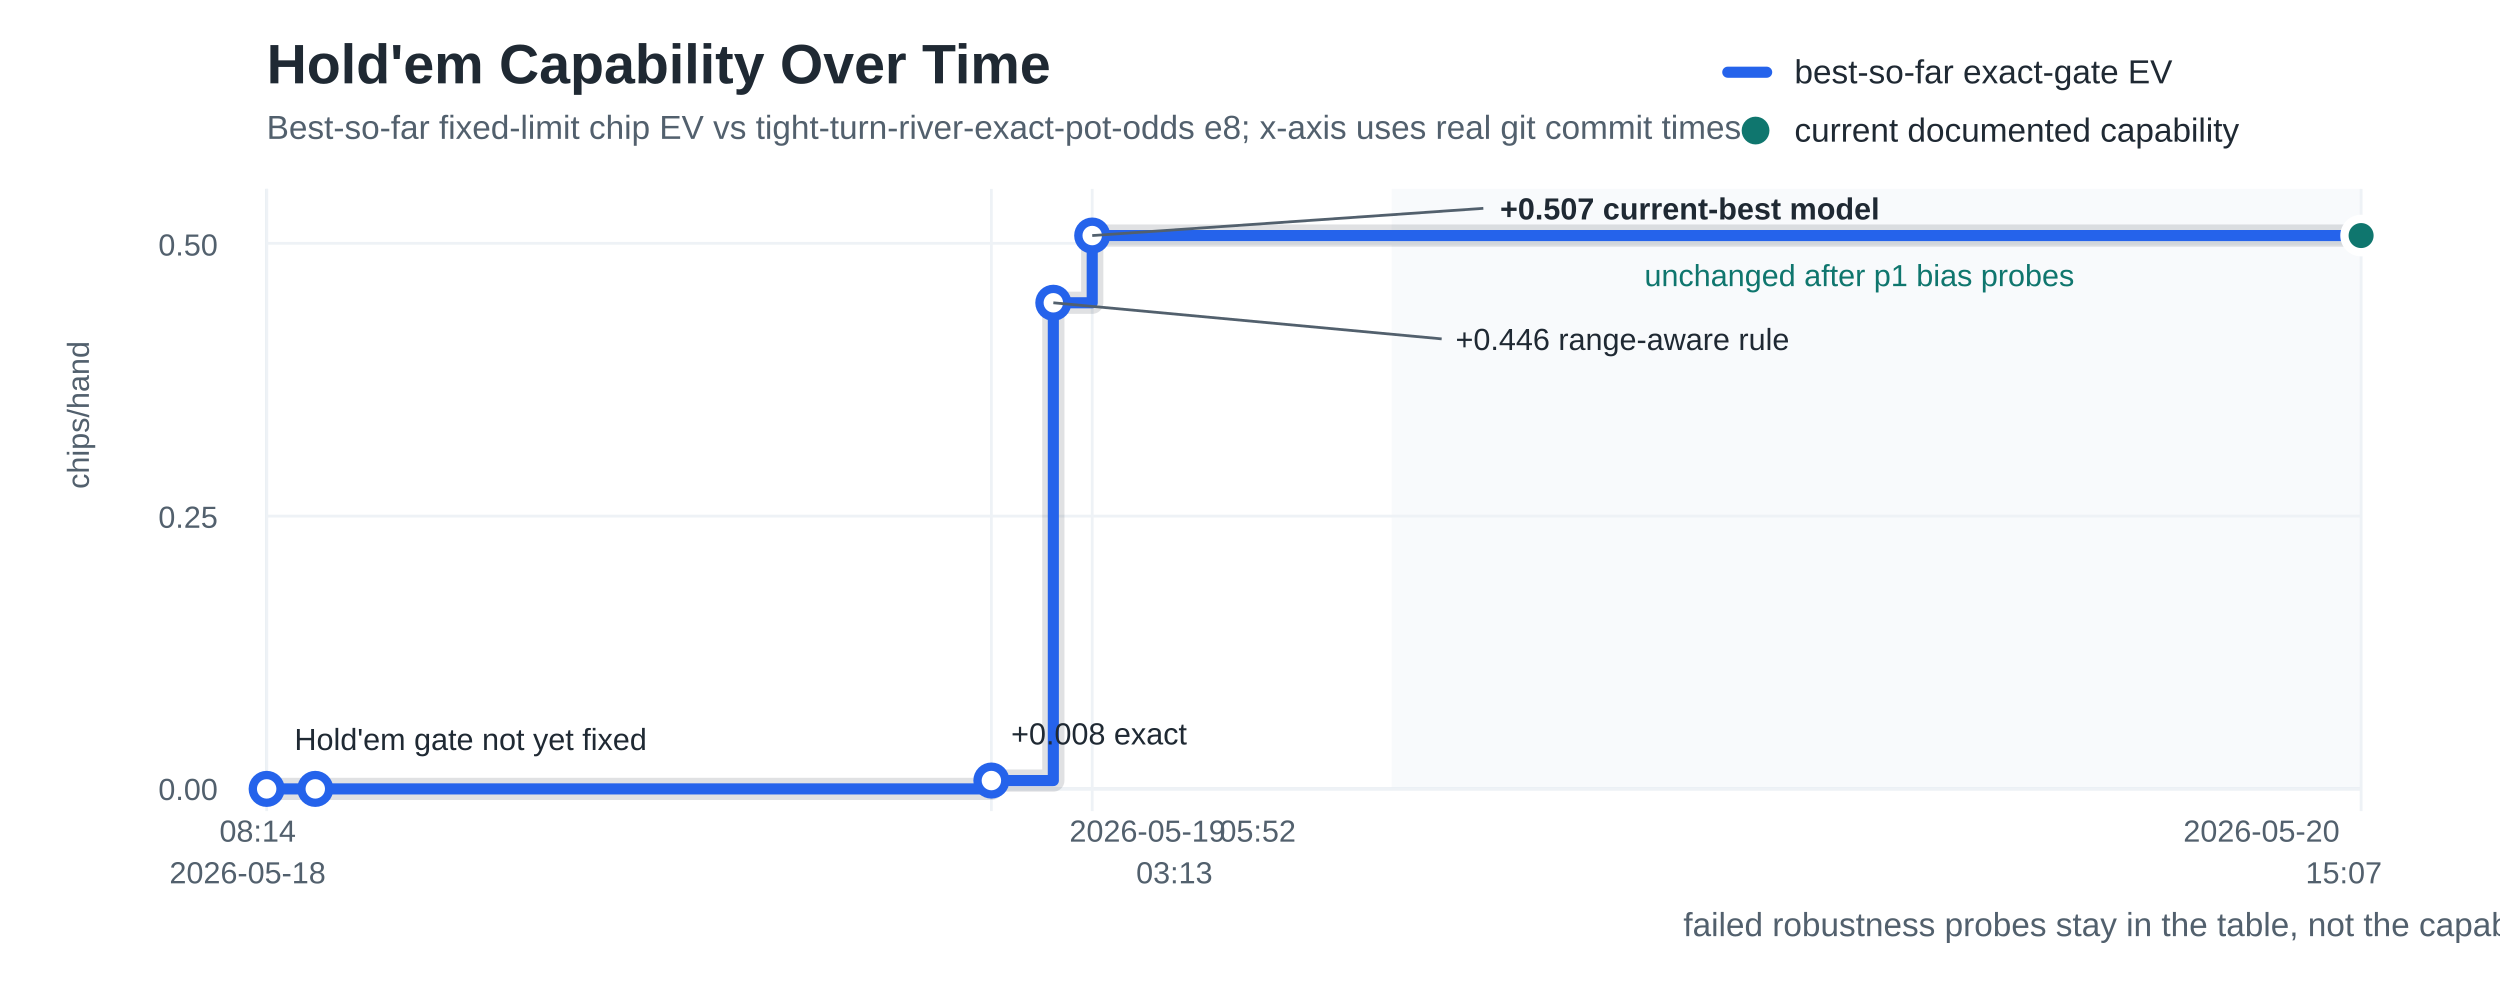
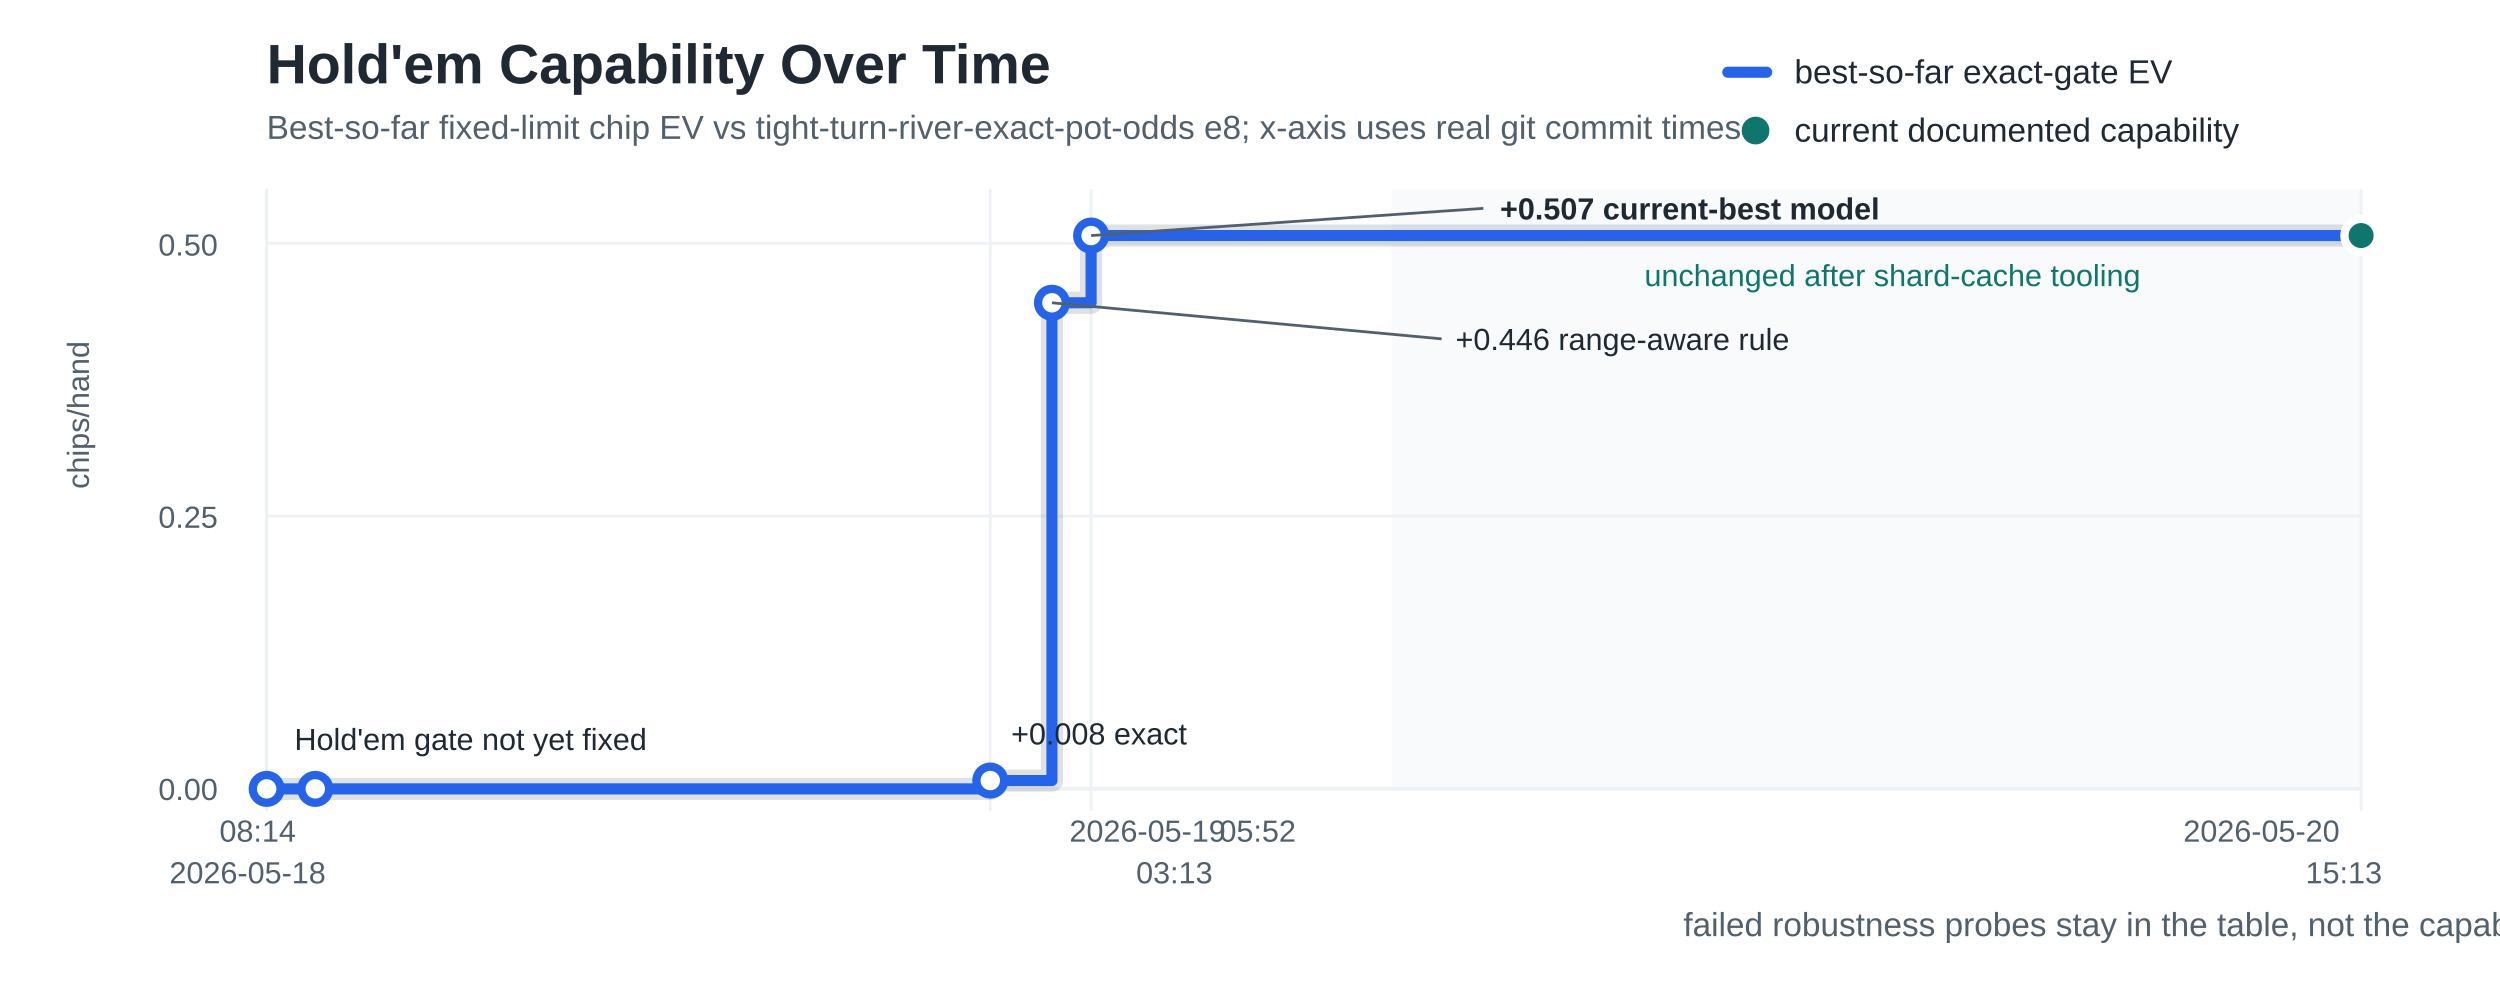
<svg xmlns="http://www.w3.org/2000/svg" width="900" height="360" viewBox="0 0 900 360" role="img" aria-labelledby="title desc">
  <rect width="900" height="360" fill="#ffffff" />
  <rect x="501" y="68" width="349" height="216" fill="#f8fafc" />
  <text x="96" y="30" font-family="Arial, Helvetica, sans-serif" font-size="20" font-weight="700" fill="#1f2933">Hold'em Capability Over Time</text>
  <text x="96" y="50" font-family="Arial, Helvetica, sans-serif" font-size="12" fill="#52606d">Best-so-far fixed-limit chip EV vs tight-turn-river-exact-pot-odds e8; x-axis uses real git commit times</text>
  <g stroke="#d9e2ec" stroke-width="1">
    <line x1="96" y1="284" x2="850" y2="284" />
    <line x1="96" y1="68" x2="96" y2="284" />
  </g>
  <g font-family="Arial, Helvetica, sans-serif" font-size="11" fill="#52606d">
    <line x1="96" y1="284.0" x2="850" y2="284.0" stroke="#eef2f6" stroke-width="1" />
    <text x="57" y="288">0.00</text>
    <line x1="96" y1="185.8" x2="850" y2="185.8" stroke="#eef2f6" stroke-width="1" />
    <text x="57" y="190">0.25</text>
    <line x1="96" y1="87.6" x2="850" y2="87.6" stroke="#eef2f6" stroke-width="1" />
    <text x="57" y="92">0.50</text>
    <text x="32" y="176" transform="rotate(-90 32 176)">chips/hand</text>
  </g>
  <g stroke="#eef2f6" stroke-width="1">
    <line x1="96.0" y1="68" x2="96.0" y2="292" />
-     <line x1="356.9" y1="68" x2="356.9" y2="292" />
-     <line x1="393.2" y1="68" x2="393.2" y2="292" />
+     <line x1="356.5" y1="68" x2="356.5" y2="292" />
+     <line x1="392.8" y1="68" x2="392.8" y2="292" />
    <line x1="850.0" y1="68" x2="850.0" y2="292" />
  </g>
-   <path d="M 96.0 284.0 L 113.5 284.0 L 113.5 284.0 L 356.9 284.0 L 356.9 281.0 L 379.2 281.0 L 379.2 109.0 L 393.2 109.0 L 393.2 84.8 L 850.0 84.8 L 850.0 84.8" fill="none" stroke="#1f2933" stroke-opacity="0.14" stroke-width="8" stroke-linecap="round" stroke-linejoin="round" />
-   <path d="M 96.0 284.0 L 113.5 284.0 L 113.5 284.0 L 356.9 284.0 L 356.9 281.0 L 379.2 281.0 L 379.2 109.0 L 393.2 109.0 L 393.2 84.8 L 850.0 84.8 L 850.0 84.8" fill="none" stroke="#2563eb" stroke-width="4" stroke-linecap="round" stroke-linejoin="round" />
+   <path d="M 96.0 284.0 L 113.5 284.0 L 113.5 284.0 L 356.5 284.0 L 356.5 281.0 L 378.7 281.0 L 378.7 109.0 L 392.8 109.0 L 392.8 84.8 L 850.0 84.8 L 850.0 84.8" fill="none" stroke="#1f2933" stroke-opacity="0.14" stroke-width="8" stroke-linecap="round" stroke-linejoin="round" />
+   <path d="M 96.0 284.0 L 113.5 284.0 L 113.5 284.0 L 356.5 284.0 L 356.5 281.0 L 378.7 281.0 L 378.7 109.0 L 392.8 109.0 L 392.8 84.8 L 850.0 84.8 L 850.0 84.8" fill="none" stroke="#2563eb" stroke-width="4" stroke-linecap="round" stroke-linejoin="round" />
  <g fill="#ffffff" stroke="#2563eb" stroke-width="3">
    <circle cx="96.0" cy="284.0" r="5" />
    <circle cx="113.5" cy="284.0" r="5" />
-     <circle cx="356.9" cy="281.0" r="5" />
-     <circle cx="379.2" cy="109.0" r="5" />
-     <circle cx="393.2" cy="84.8" r="5" />
+     <circle cx="356.5" cy="281.0" r="5" />
+     <circle cx="378.7" cy="109.0" r="5" />
+     <circle cx="392.8" cy="84.8" r="5" />
  </g>
  <circle cx="850.0" cy="84.8" r="6" fill="#0f766e" stroke="#ffffff" stroke-width="3" />
  <g font-family="Arial, Helvetica, sans-serif" font-size="11" fill="#1f2933">
    <text x="106" y="270">Hold'em gate not yet fixed</text>
    <text x="364" y="268">+0.008 exact</text>
-     <line x1="379.2" y1="109.0" x2="519" y2="122" stroke="#52606d" stroke-width="1" />
+     <line x1="378.7" y1="109.0" x2="519" y2="122" stroke="#52606d" stroke-width="1" />
    <text x="524" y="126">+0.446 range-aware rule</text>
-     <line x1="393.2" y1="84.8" x2="534" y2="75" stroke="#52606d" stroke-width="1" />
+     <line x1="392.8" y1="84.8" x2="534" y2="75" stroke="#52606d" stroke-width="1" />
    <text x="540" y="79" font-weight="700">+0.507 current-best model</text>
-     <text x="592" y="103" fill="#0f766e">unchanged after p1 bias probes</text>
+     <text x="592" y="103" fill="#0f766e">unchanged after shard-cache tooling</text>
  </g>
  <g font-family="Arial, Helvetica, sans-serif" font-size="11" fill="#52606d">
    <text x="61" y="318">2026-05-18</text>
    <text x="79" y="303">08:14</text>
    <text x="385" y="303">2026-05-19</text>
    <text x="409" y="318">03:13</text>
    <text x="439" y="303">05:52</text>
    <text x="786" y="303">2026-05-20</text>
-     <text x="830" y="318">15:07</text>
+     <text x="830" y="318">15:13</text>
  </g>
  <g font-family="Arial, Helvetica, sans-serif" font-size="12" fill="#1f2933">
    <rect x="620" y="24" width="18" height="4" fill="#2563eb" rx="2" />
    <text x="646" y="30">best-so-far exact-gate EV</text>
    <circle cx="632" cy="47" r="5" fill="#0f766e" />
    <text x="646" y="51">current documented capability</text>
    <text x="606" y="337" fill="#52606d">failed robustness probes stay in the table, not the capability line</text>
  </g>
</svg>
